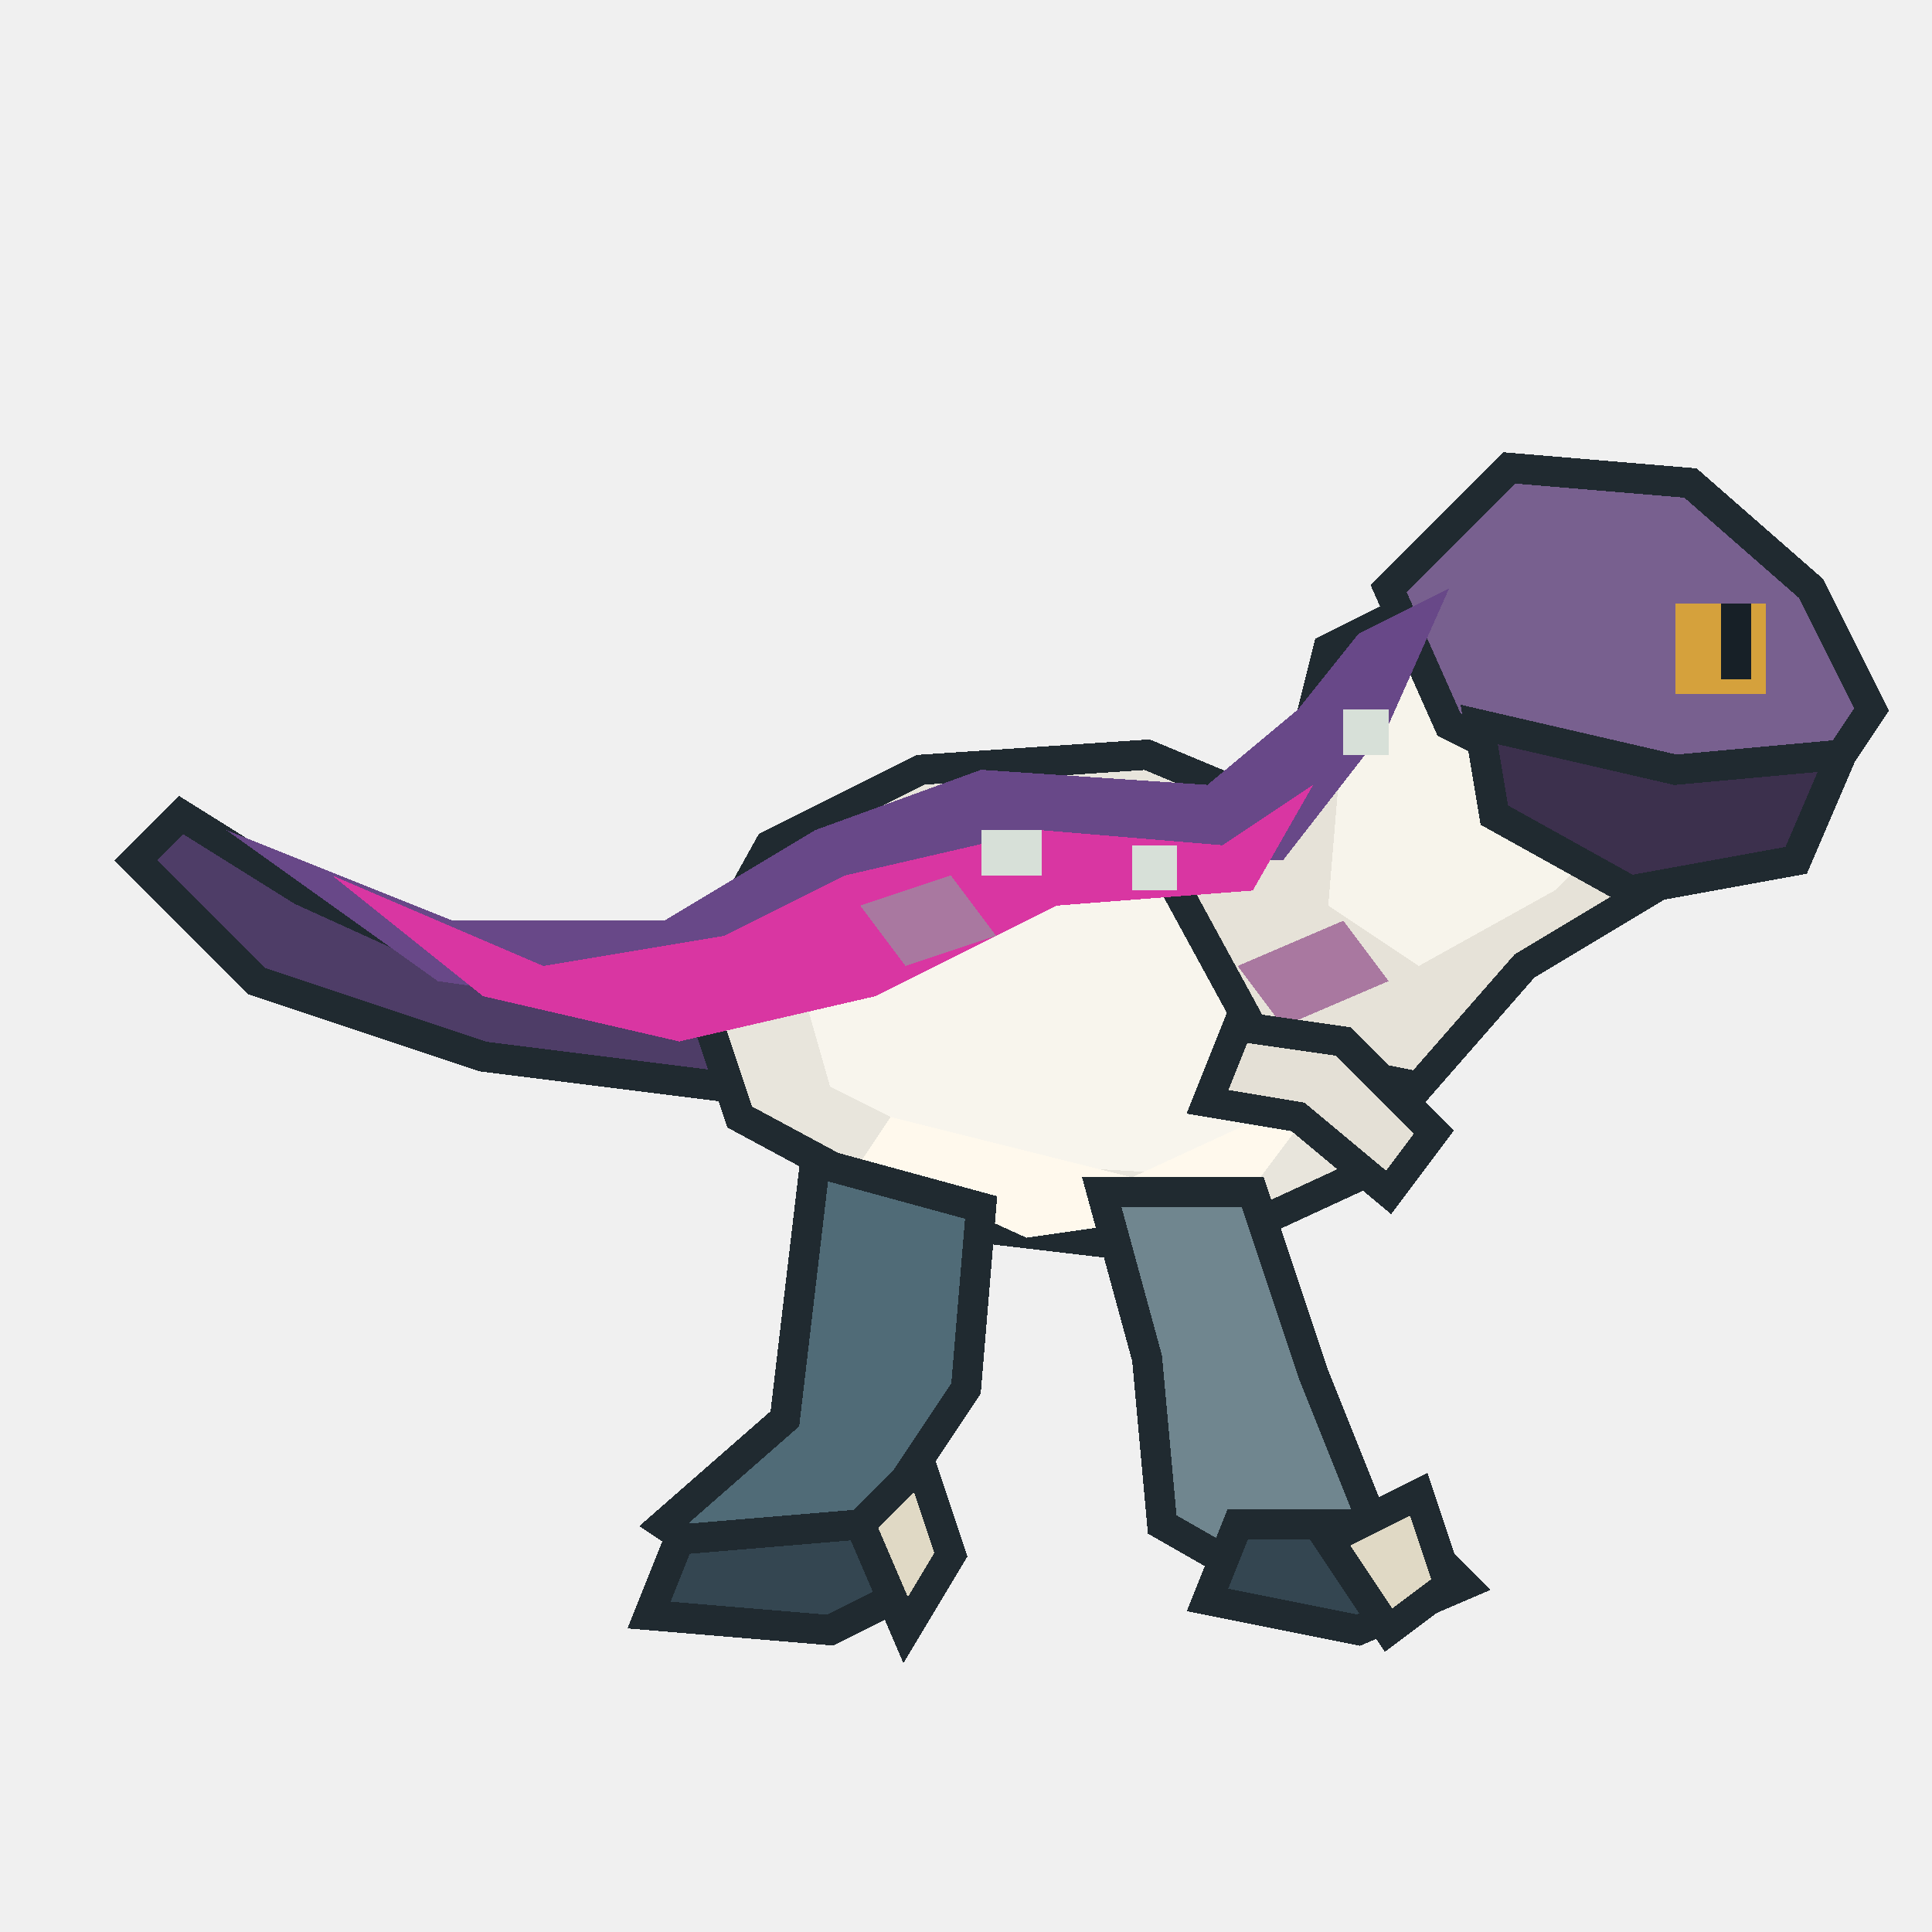
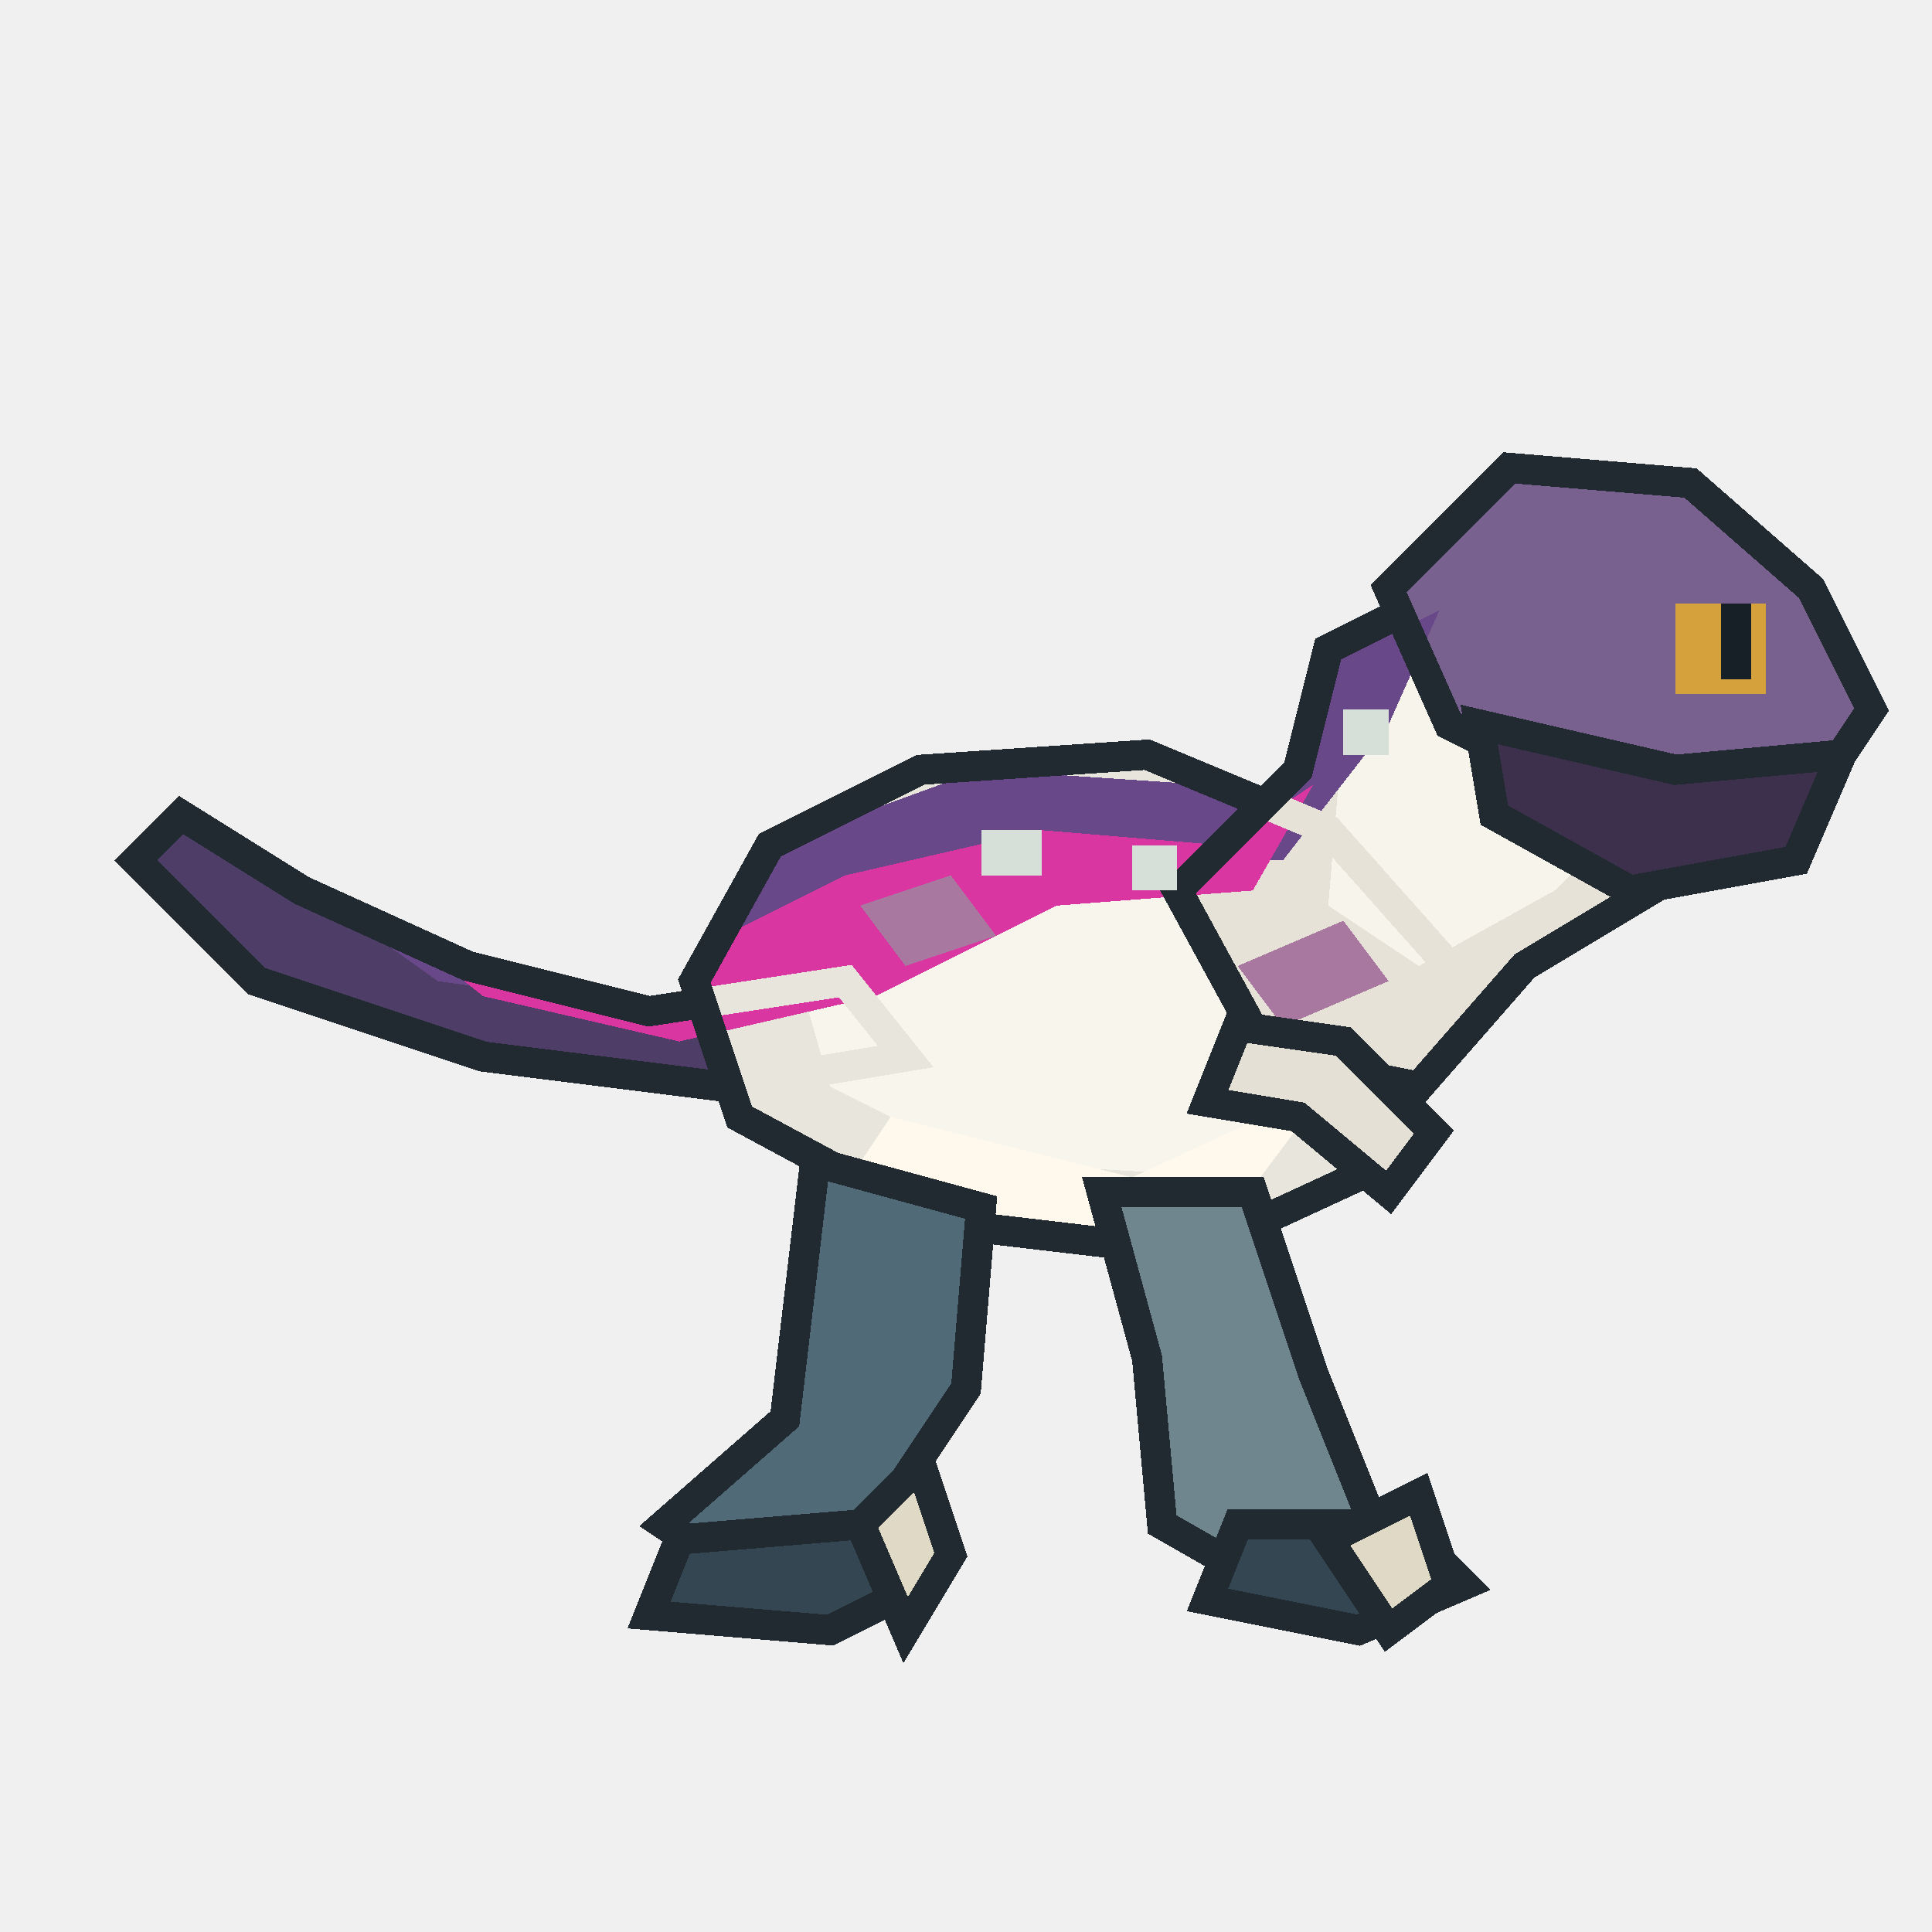
<svg xmlns="http://www.w3.org/2000/svg" data-feet-orientation="forward" viewBox="0 0 128 128" shape-rendering="crispEdges" role="img" aria-label="Rosa" data-character="Rosa" data-species="Velociraptor" data-age="juvenile" data-lineage="Violeta" data-hide="white" data-back="purple" data-dorsal-stripe="magenta" data-eye="gold-ochre" data-origin="original Frantic Search character" data-pose="idle">
  <g stroke="#202a30" stroke-width="2" stroke-linejoin="miter">
+     <defs>
+       <mask id="dino-outline-mask-1" maskUnits="userSpaceOnUse" x="0" y="0" width="128" height="128" style="mask-type:luminance">
+         <g fill="#ffffff" stroke="none">
+           <polygon points="56,65 43,67 31,64 20,59 12,54 9,57 17,65 32,70 48,72 60,70" />
+           <polygon points="46,65 51,56 61,51 76,50 88,55 96,64 92,77 79,83 62,81 49,74" />
+           <polygon points="78,59 86,51 88,43 98,38 109,40 115,48 111,58 101,64 94,72 84,70" />
+           <polygon points="92,39 100,31 112,32 120,39 124,47 120,53 108,54 96,48" />
+           <polygon points="98,48 111,51 122,50 119,57 108,59 99,54" />
+           <polygon points="82,68 89,69 95,75 92,79 86,74 80,73" />
+           <polygon points="54,77 65,80 64,92 58,101 50,105 44,101 52,94" />
+           <polygon points="73,79 83,79 87,91 91,101 84,105 77,101 76,90" />
+           <polygon points="45,102 57,101 61,105 55,108 43,107" />
+           <polygon points="82,101 93,101 97,105 90,108 80,106" />
+           <polygon points="57,101 61,97 63,103 60,108" />
+           <polygon points="88,102 94,99 96,105 92,108" />
+         </g>
+         <polygon points="56,65 43,67 31,64 20,59 12,54 9,57 17,65 32,70 48,72 60,70" fill="none" stroke="#000000" stroke-width="2" stroke-linejoin="miter" />
+         <polygon points="46,65 51,56 61,51 76,50 88,55 96,64 92,77 79,83 62,81 49,74" fill="none" stroke="#000000" stroke-width="2" stroke-linejoin="miter" />
+         <polygon points="78,59 86,51 88,43 98,38 109,40 115,48 111,58 101,64 94,72 84,70" fill="none" stroke="#000000" stroke-width="2" stroke-linejoin="miter" />
+         <polygon points="92,39 100,31 112,32 120,39 124,47 120,53 108,54 96,48" fill="none" stroke="#000000" stroke-width="2" stroke-linejoin="miter" />
+         <polygon points="98,48 111,51 122,50 119,57 108,59 99,54" fill="none" stroke="#000000" stroke-width="2" stroke-linejoin="miter" />
+         <polygon points="82,68 89,69 95,75 92,79 86,74 80,73" fill="none" stroke="#000000" stroke-width="2" stroke-linejoin="miter" />
+         <polygon points="54,77 65,80 64,92 58,101 50,105 44,101 52,94" fill="none" stroke="#000000" stroke-width="2" stroke-linejoin="miter" />
+         <polygon points="73,79 83,79 87,91 91,101 84,105 77,101 76,90" fill="none" stroke="#000000" stroke-width="2" stroke-linejoin="miter" />
+         <polygon points="45,102 57,101 61,105 55,108 43,107" fill="none" stroke="#000000" stroke-width="2" stroke-linejoin="miter" />
+         <polygon points="82,101 93,101 97,105 90,108 80,106" fill="none" stroke="#000000" stroke-width="2" stroke-linejoin="miter" />
+         <polygon points="57,101 61,97 63,103 60,108" fill="none" stroke="#000000" stroke-width="2" stroke-linejoin="miter" />
+         <polygon points="88,102 94,99 96,105 92,108" fill="none" stroke="#000000" stroke-width="2" stroke-linejoin="miter" />
+       </mask>
+     </defs>
    <polygon points="56,65 43,67 31,64 20,59 12,54 9,57 17,65 32,70 48,72 60,70" fill="#4e3d67" />
    <polygon points="46,65 51,56 61,51 76,50 88,55 96,64 92,77 79,83 62,81 49,74" fill="#e8e5dc" />
-     <polygon points="53,65 61,56 78,55 89,61 91,70 82,78 65,77 55,72" fill="#f8f5ed" stroke="none" />
-     <polygon points="59,74 75,78 88,72 82,80 68,82 57,77" fill="#fff9ed" stroke="none" />
+     <polygon points="53,65 61,56 78,55 89,61 91,70 82,78 65,77 55,72" fill="#f8f5ed" stroke="none" mask="url(#dino-outline-mask-1)" />
+     <polygon points="59,74 75,78 88,72 82,80 68,82 57,77" fill="#fff9ed" stroke="none" mask="url(#dino-outline-mask-1)" />
    <polygon points="78,59 86,51 88,43 98,38 109,40 115,48 111,58 101,64 94,72 84,70" fill="#e6e2d8" />
-     <polygon points="89,48 96,42 107,44 111,51 103,59 94,64 88,60" fill="#f7f4eb" stroke="none" />
+     <polygon points="89,48 96,42 107,44 111,51 103,59 94,64 88,60" fill="#f7f4eb" stroke="none" mask="url(#dino-outline-mask-1)" />
    <polygon points="92,39 100,31 112,32 120,39 124,47 120,53 108,54 96,48" fill="#78608f" />
    <polygon points="98,48 111,51 122,50 119,57 108,59 99,54" fill="#3c304d" />
-     <polygon points="15,55 30,61 44,61 54,55 65,51 80,52 86,47 90,42 96,39 92,48 85,57 77,57 65,57 54,63 43,67 29,65" fill="#684888" stroke="none" />
-     <polygon points="22,58 36,64 48,62 56,58 69,55 81,56 87,52 83,59 70,60 58,66 45,69 32,66" fill="#d936a2" stroke="none" />
-     <polygon points="57,60 63,58 66,62 60,64" fill="#a978a0" stroke="none" />
-     <polygon points="82,64 89,61 92,65 85,68" fill="#a978a0" stroke="none" />
+     <polygon points="15,55 30,61 44,61 54,55 65,51 80,52 86,47 90,42 96,39 92,48 85,57 77,57 65,57 54,63 43,67 29,65" fill="#684888" stroke="none" mask="url(#dino-outline-mask-1)" />
+     <polygon points="22,58 36,64 48,62 56,58 69,55 81,56 87,52 83,59 70,60 58,66 45,69 32,66" fill="#d936a2" stroke="none" mask="url(#dino-outline-mask-1)" />
+     <polygon points="57,60 63,58 66,62 60,64" fill="#a978a0" stroke="none" mask="url(#dino-outline-mask-1)" />
+     <polygon points="82,64 89,61 92,65 85,68" fill="#a978a0" stroke="none" mask="url(#dino-outline-mask-1)" />
    <polygon points="82,68 89,69 95,75 92,79 86,74 80,73" fill="#e4e0d6" />
    <rect x="111" y="40" width="6" height="6" fill="#d5a13c" stroke="none" />
    <rect x="114" y="40" width="2" height="5" fill="#172027" stroke="none" />
    <polygon points="54,77 65,80 64,92 58,101 50,105 44,101 52,94" fill="#506b77" />
    <polygon points="73,79 83,79 87,91 91,101 84,105 77,101 76,90" fill="#70868f" />
    <polygon points="45,102 57,101 61,105 55,108 43,107" data-foot-facing="forward" fill="#344651" />
    <polygon points="82,101 93,101 97,105 90,108 80,106" data-foot-facing="forward" fill="#344651" />
    <polygon points="57,101 61,97 63,103 60,108" data-foot-facing="forward" fill="#e0d9c5" />
    <polygon points="88,102 94,99 96,105 92,108" data-foot-facing="forward" fill="#e0d9c5" />
  </g>
  <g fill="#d7e0d8">
    <rect x="65" y="55" width="4" height="3" />
    <rect x="75" y="56" width="3" height="3" />
    <rect x="89" y="47" width="3" height="3" />
  </g>
</svg>
